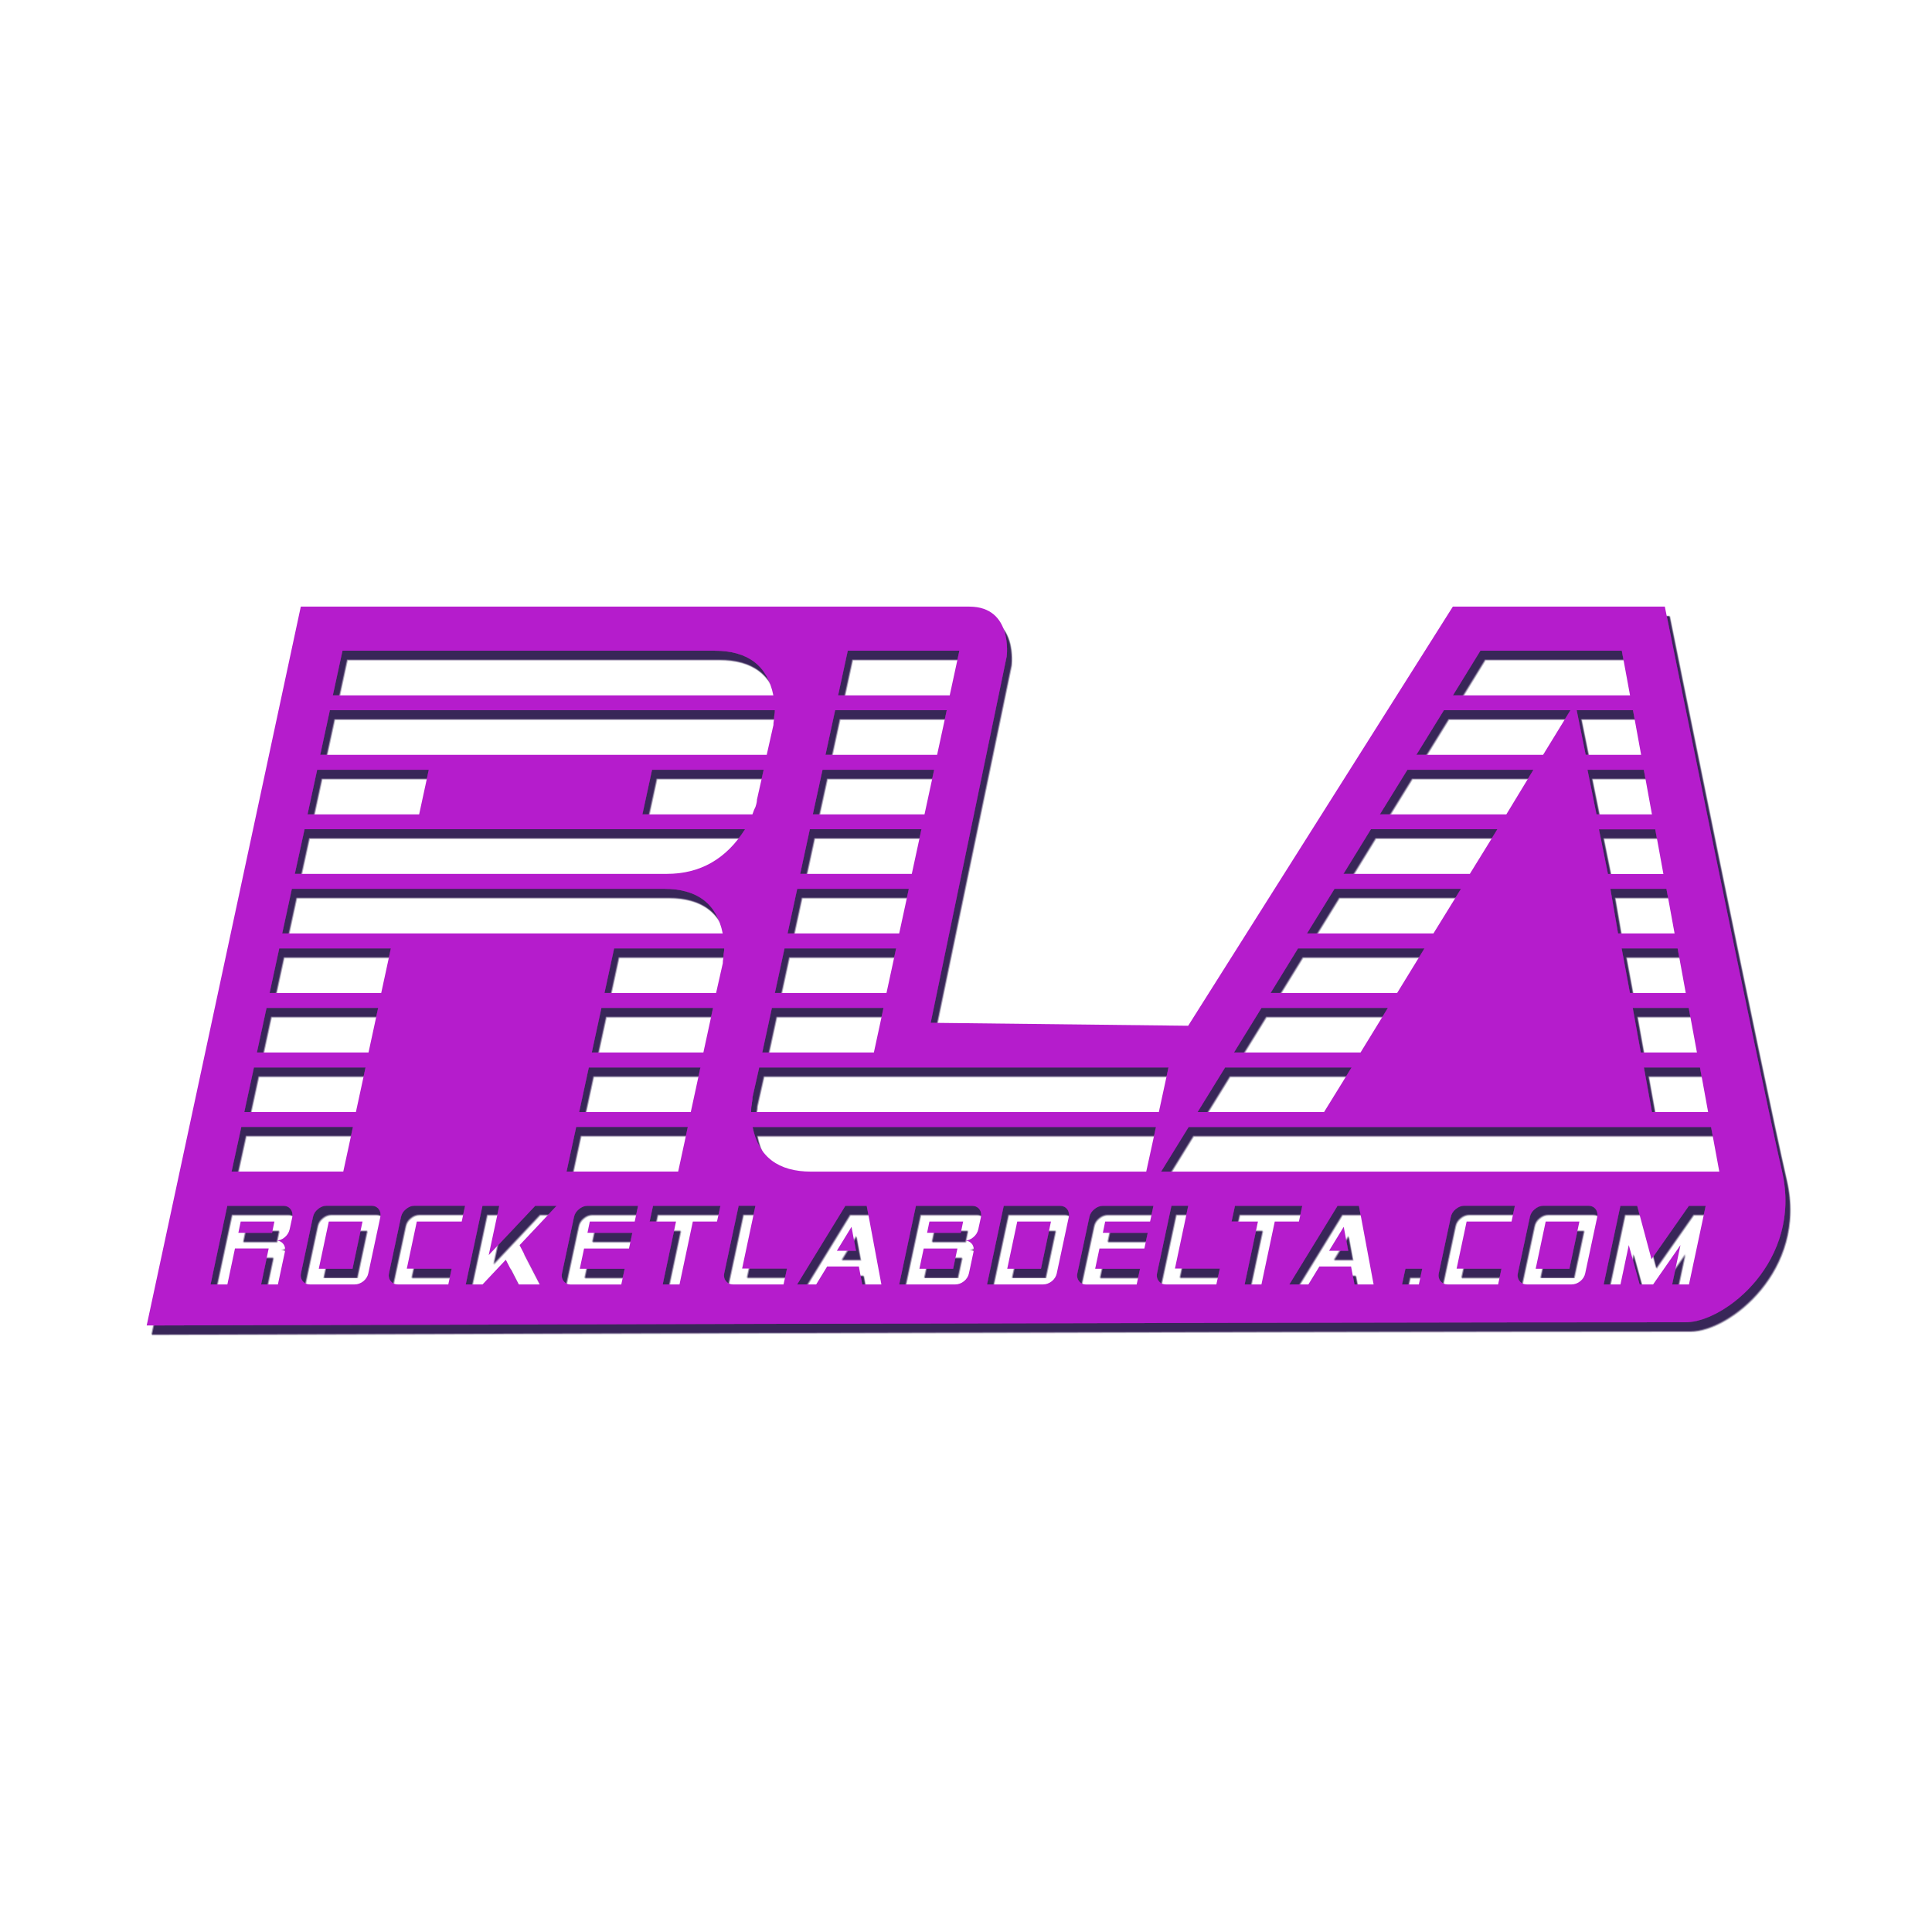
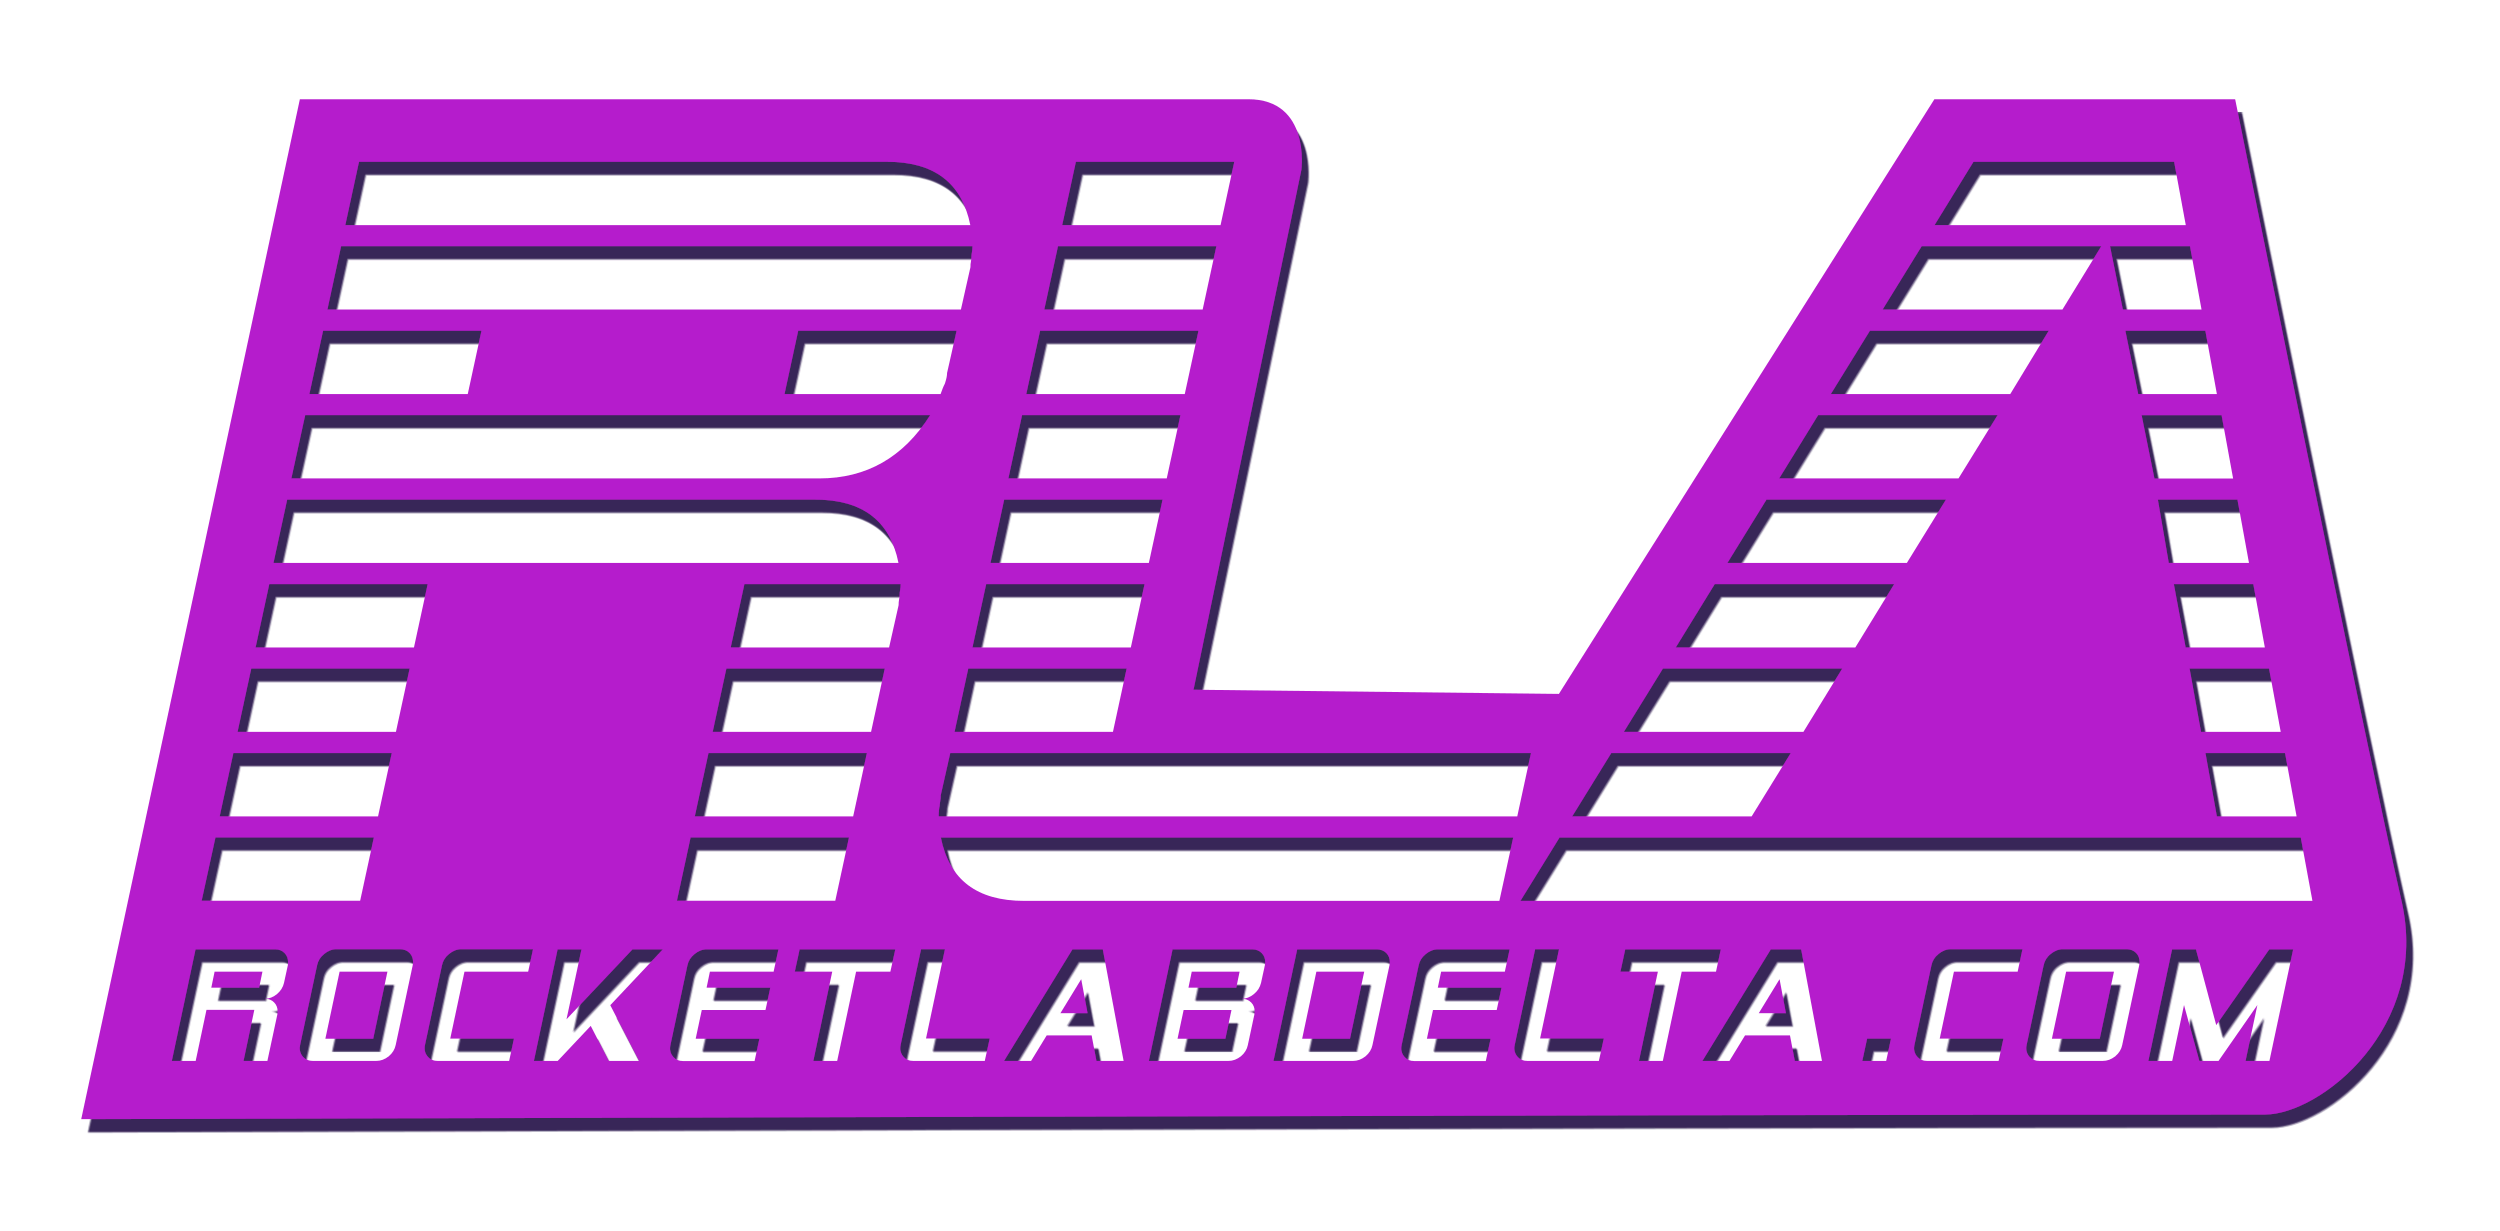
- <svg xmlns="http://www.w3.org/2000/svg" viewBox="0 0 216 216">
+ <svg xmlns="http://www.w3.org/2000/svg" viewBox="10 60 197 97">
  <filter id="drop-shadow" x="0" y="0">
    <feFlood flood-color="#392759" result="COLOR" />
    <feConvolveMatrix result="BEVEL" in="SourceAlpha" kernelMatrix="1 0 0 1" order="2,2" />
    <feOffset dx=".5" dy="1" in="BEVEL" result="OFFSET" />
    <feComposite in="COLOR" in2="OFFFSET" operator="in" result="DROPSHADOW" />
    <feMerge>
      <feMergeNode in="DROPSHADOW" />
      <feMergeNode in="SourceGraphic" />
    </feMerge>
  </filter>
  <path filter="url(#drop-shadow)" fill="#B51CCC" d="M103.65 137.83h3.77l.26-1.26h-3.77zM148.59 139.84h2.14l-.5-2.68zM26.65 137.83h3.77l.26-1.26h-3.77zM112.61 141.85h3.77l1.12-5.28h-3.77zM102.79 141.85h3.77l.48-2.26h-3.77zM171.69 141.85h3.77l1.12-5.28h-3.77z" />
  <path filter="url(#drop-shadow)" fill="#B51CCC" d="M199.24 130.99c-2.97-12.97-13.11-63.17-13.11-63.17h-23.7l-29.59 46.86-28.79-.33 8.5-40.97s.73-5.56-4.19-5.56H33.63L16.4 148.19s125.99-.36 172.08-.36c4.37-.01 13.04-6.87 10.76-16.84zm-8.27-6.66h-6.28l-.9-4.99h6.27l.91 4.99zm-1.25-6.66h-6.28l-.9-4.99h6.26l.92 4.99zm-1.25-6.65h-6.24l-.93-4.99h6.26l.91 4.99zm-1.25-6.66h-6.32l-.86-4.99h6.27l.91 4.99zm-1.25-6.65h-6.2l-1.01-4.99h6.3l.91 4.99zm-1.28-6.66h-6.2l-1.01-4.99h6.3l.91 4.99zm-1.21-6.66h-6.2l-1.01-4.99h6.3l.91 4.99zm-17.97-11.64h15.81l.92 4.99h-19.8l3.07-4.99zm-4.08 6.65h14.15l-3.06 4.99h-14.17l3.08-4.99zm-4.08 6.66h14.09l-3.03 4.99h-14.14l3.08-4.99zm-4.08 6.65h14.14l-3.08 4.99H150.2l3.07-4.99zm-4.07 6.66h14.14l-3.08 4.99h-14.14l3.08-4.99zm-4.08 6.66h14.14l-3.06 4.99h-14.15l3.07-4.99zm-4.08 6.65h14.13l-3.06 4.99h-14.15l3.08-4.99zm-4.07 6.66h14.14l-3.08 4.99h-14.14l3.08-4.99zm-6.33 0l-1.08 4.99H83.97c0-.39.03-.67.08-.83 0-.11.01-.24.04-.37.03-.14.04-.29.04-.46l.75-3.33h45.76zM84.63 89.39c0 .22-.06.5-.17.83-.06.11-.11.24-.17.37-.06.14-.11.29-.17.46h-12.3l1.08-4.99h12.48l-.75 3.33zm1.67 23.29h12.48l-1.08 4.99H85.22l1.08-4.99zm8.48-39.93h12.48l-1.08 4.99H93.7l1.08-4.99zm-1.41 6.65h12.48l-1.08 4.99H92.29l1.08-4.99zm-1.41 6.66h12.48l-1.08 4.99H90.87l1.09-4.99zm-1.42 6.65h12.48l-1.08 4.99H89.46l1.08-4.99zm-1.41 6.66h12.48l-1.08 4.99H88.05l1.08-4.99zm11.06 6.66l-1.08 4.99H86.63l1.08-4.99h12.48zm-61.9-33.28h41.6c3.72 0 5.91 1.66 6.57 4.99H37.21l1.08-4.99zm-1.41 6.65h49.75c0 .17-.01.32-.04.46s-.04.26-.04.37c0 .11-.01.24-.04.37-.03.14-.04.29-.04.46l-.75 3.33H35.8l1.08-4.99zm-1.42 6.66h12.48l-1.08 4.99H34.38l1.08-4.99zm-1.41 6.65H83.3c-2.11 3.33-5.02 4.99-8.74 4.99h-41.6l1.09-4.99zm-1.42 6.66h41.6c3.72 0 5.91 1.66 6.57 4.99H31.55l1.08-4.99zm32.12 24.96l1.08-4.99h12.48l-1.08 4.99H64.75zm12.15 1.66l-1.08 4.99H63.34l1.08-4.99H76.9zm-10.74-8.32l1.08-4.99h12.48l-1.08 4.99H66.16zm-36.36-4.99h12.48l-1.08 4.99H28.72l1.08-4.99zm-1.41 6.66h12.48l-1.08 4.99H27.31l1.08-4.99zm-1.41 6.65h12.48l-1.08 4.99H25.89l1.09-4.99zm5.72 9.95c0 .04-.01.08-.02.13l-.3 1.38c-.08.34-.26.64-.56.89-.29.24-.61.36-.95.36.3 0 .55.1.73.29.19.19.28.44.28.73 0 .03 0 .07-.01.11 0 .04-.01.08-.02.13l-.78 3.64h-1.88l.85-4.02h-3.77l-.85 4.02h-1.88l1.87-8.79h6.28c.3 0 .55.1.73.29.19.19.28.44.28.73v.11zm9.84 0c0 .04-.01.08-.02.13l-1.34 6.28c-.07.34-.25.64-.55.89-.31.24-.63.36-.97.36h-5.02c-.3 0-.55-.1-.74-.3a1.004 1.004 0 01-.27-.84c0-.04.01-.08.02-.12l1.34-6.28c.07-.34.25-.64.55-.88.3-.25.62-.38.97-.38h5.02c.3 0 .55.1.74.29.19.19.28.44.28.73 0 .04 0 .08-.01.12zm-12.4-24.92l1.08-4.99H43.7l-1.08 4.99H30.14zm21.48 25.55H46.6l-1.12 5.27h5.02l-.38 1.76h-5.65c-.3 0-.55-.1-.73-.3a1.004 1.004 0 01-.27-.84c0-.04.01-.08.02-.12l1.34-6.28c.07-.34.25-.64.55-.88.3-.25.62-.38.97-.38H52l-.38 1.77zm8.74 7.03h-2.39l-1.42-2.76-2.6 2.76h-1.88l1.87-8.79h1.88l-1.18 5.51 5.2-5.51h2.39l-4.14 4.4 2.27 4.39zm10.6-7.03h-5.02l-.26 1.26h5.02l-.38 1.76H65.3l-.48 2.26h5.02l-.38 1.76h-5.65c-.3 0-.55-.1-.73-.3a1.004 1.004 0 01-.27-.84c0-.04.01-.08.02-.12l1.34-6.28c.07-.34.25-.64.55-.88.3-.25.62-.38.97-.38h5.65l-.38 1.76zm9.2 0h-2.7l-1.49 7.03h-1.88l1.49-7.03h-2.95l.38-1.76h7.54l-.39 1.76zm.69-29.34c-.03.14-.04.29-.04.46l-.75 3.33H67.58l1.08-4.99h12.31c0 .17-.01.32-.04.46s-.04.26-.04.37c0 .11-.01.24-.04.37zm6.75 36.37h-5.65c-.3 0-.55-.1-.73-.3a1.004 1.004 0 01-.27-.84c0-.04.01-.08.02-.12l1.61-7.54h1.88l-1.49 7.03h5.02l-.39 1.77zm8.8 0l-.38-2.01h-3.54l-1.23 2.01h-2.13l5.39-8.79h2.39l1.64 8.79H96.4zm13.29-7.66c0 .04-.01.08-.02.13l-.3 1.38c-.08.34-.26.64-.57.89-.29.24-.61.36-.95.36.3 0 .55.1.74.29.19.19.28.44.28.73 0 .03 0 .07-.01.11 0 .04-.01.08-.02.13l-.51 2.39c-.07.34-.25.64-.55.89-.31.24-.63.36-.97.36h-6.28l1.87-8.79h6.28c.3 0 .55.1.74.29.19.19.28.44.28.73 0 .03 0 .07-.01.11zm9.82 0c0 .04-.01.08-.02.13l-1.34 6.28c-.07.34-.25.64-.55.89-.31.24-.63.36-.97.36h-6.28l1.87-8.79h6.28c.3 0 .55.1.74.29.19.19.28.44.28.73 0 .03 0 .07-.01.11zm9.07.63h-5.02l-.26 1.26h5.02l-.38 1.76h-5.02l-.48 2.26h5.02l-.38 1.76h-5.65c-.3 0-.55-.1-.73-.3a1.004 1.004 0 01-.27-.84c0-.04.01-.08.02-.12l1.34-6.28c.07-.34.25-.64.55-.88.3-.25.62-.38.97-.38h5.65l-.38 1.76zm-.43-5.58H90.71c-3.72 0-5.91-1.66-6.57-4.99h45.1l-1.09 4.99zm7.84 12.61h-5.65c-.3 0-.55-.1-.73-.3a1.004 1.004 0 01-.27-.84c0-.04.01-.08.02-.12l1.61-7.54h1.88l-1.49 7.03h5.02l-.39 1.77zm5.04 0h-1.88l1.49-7.03h-2.95l.38-1.76h7.53l-.38 1.76h-2.7l-1.49 7.03zm10.4 0l-.38-2.01h-3.54l-1.23 2.01h-2.13l5.39-8.79h2.39l1.64 8.79h-2.14zm7.2 0h-1.88l.38-1.76h1.88l-.38 1.76zm10.36-7.03h-5.02l-1.12 5.27h5.02l-.38 1.76h-5.65c-.3 0-.55-.1-.73-.3a1.004 1.004 0 01-.27-.84c0-.04.01-.08.02-.12l1.34-6.28c.07-.34.25-.64.55-.88.3-.25.62-.38.97-.38h5.65l-.38 1.77zm9.6-.63c0 .04-.01.08-.02.13l-1.34 6.28c-.07.34-.25.64-.55.89-.31.24-.63.36-.97.36h-5.02c-.3 0-.55-.1-.74-.3a1.004 1.004 0 01-.27-.84c0-.04.01-.08.02-.12l1.34-6.28c.07-.34.25-.64.55-.88.3-.25.62-.38.97-.38h5.02c.3 0 .55.1.74.29.19.19.28.44.28.73 0 .04 0 .08-.01.12zm10.24 7.66h-1.88l.93-4.4-3.06 4.4h-1.51l-1.21-4.4-.93 4.4h-1.88l1.87-8.79h1.88l1.6 5.97 4.18-5.97h1.88l-1.87 8.79zm-59.02-12.61l3.08-4.99h58.41l.92 4.99h-62.41z" />
  <path filter="url(#drop-shadow)" fill="#B51CCC" d="M35.64 141.85h3.77l1.12-5.28h-3.77zM93.56 139.84h2.14l-.5-2.68z" />
</svg>
